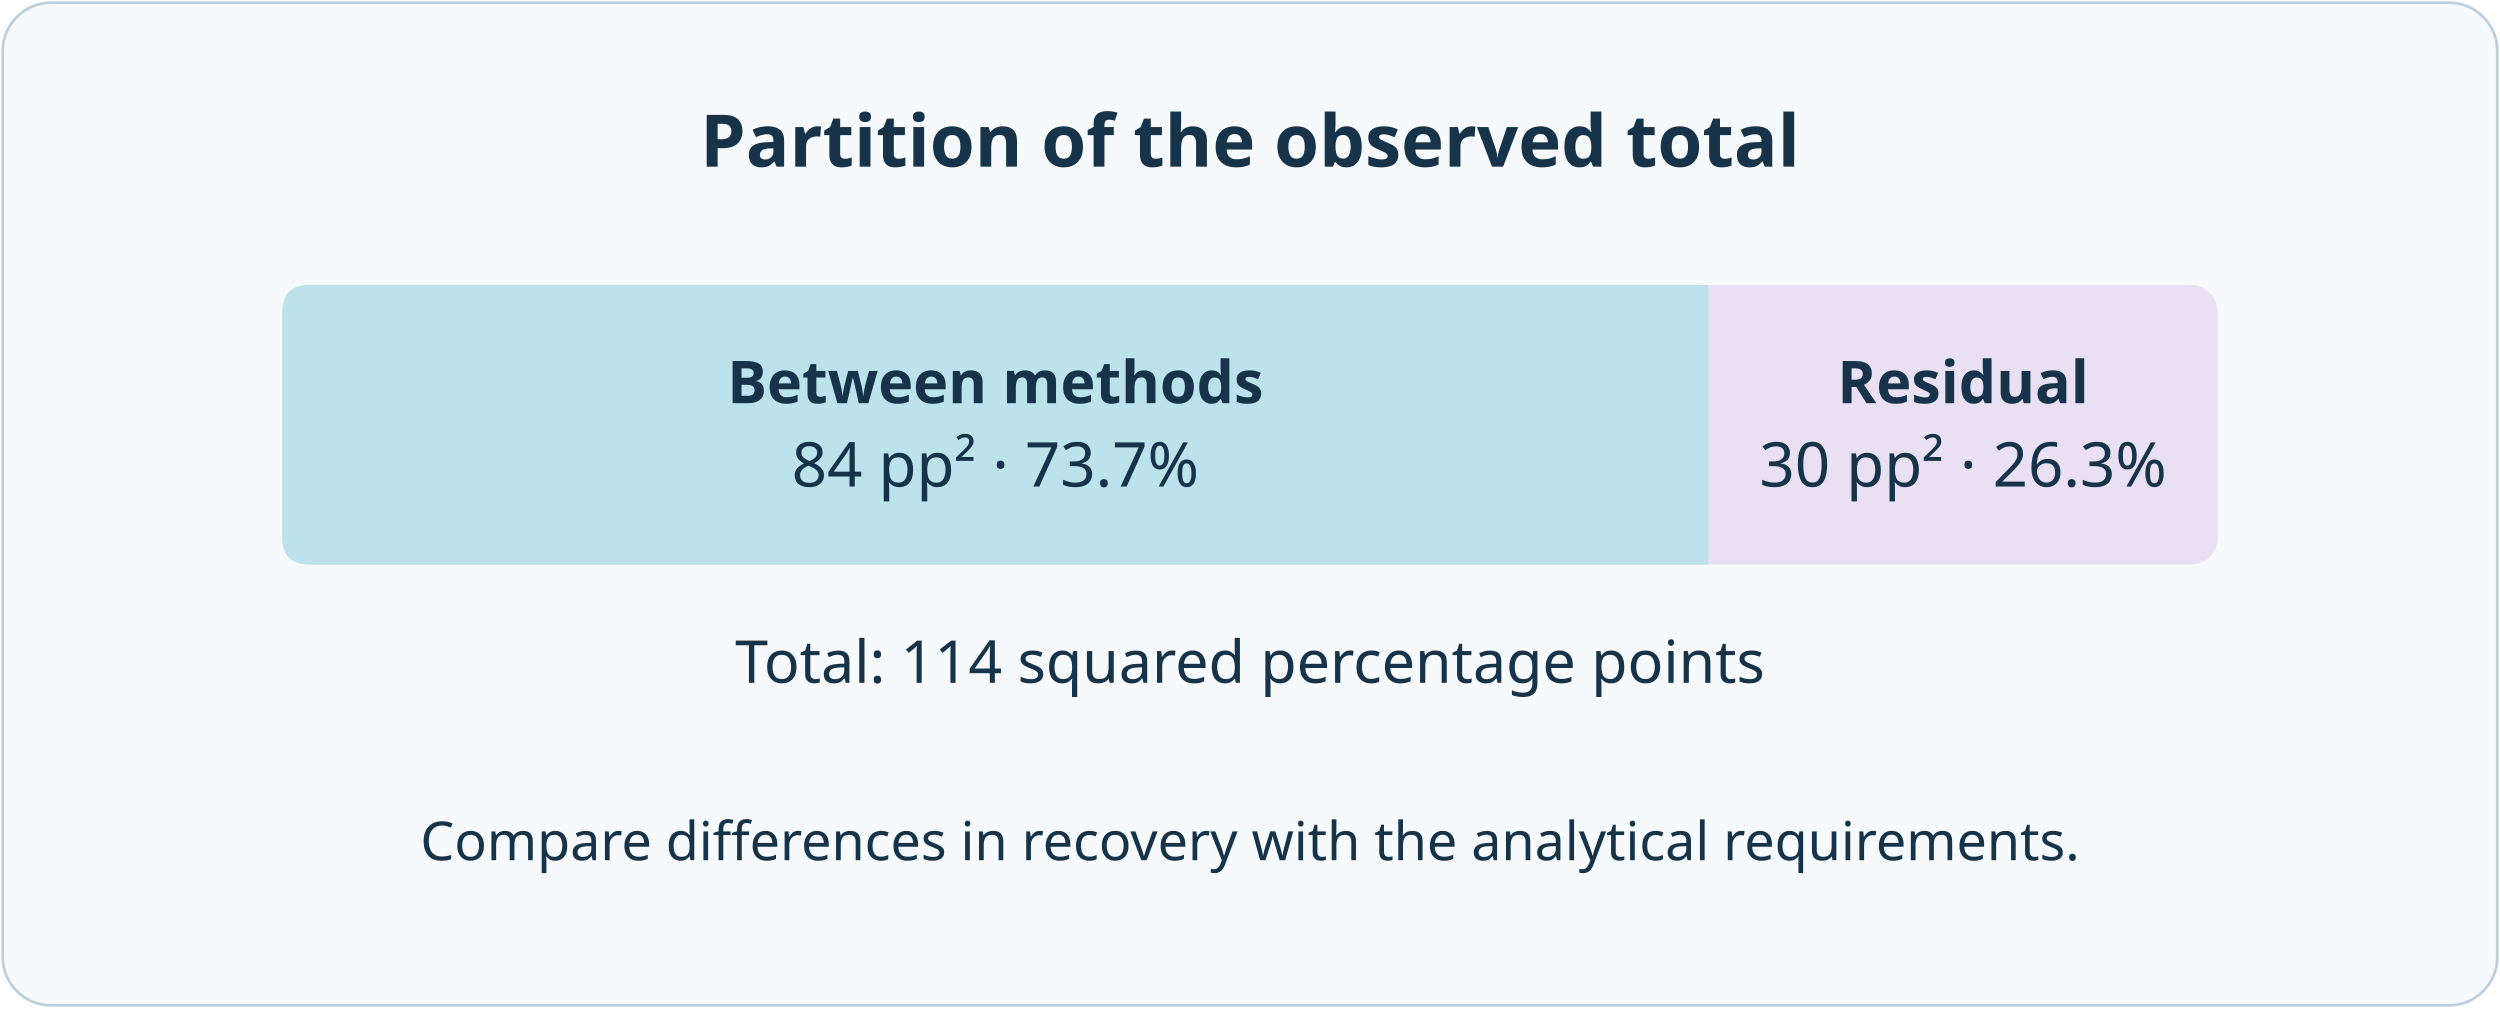
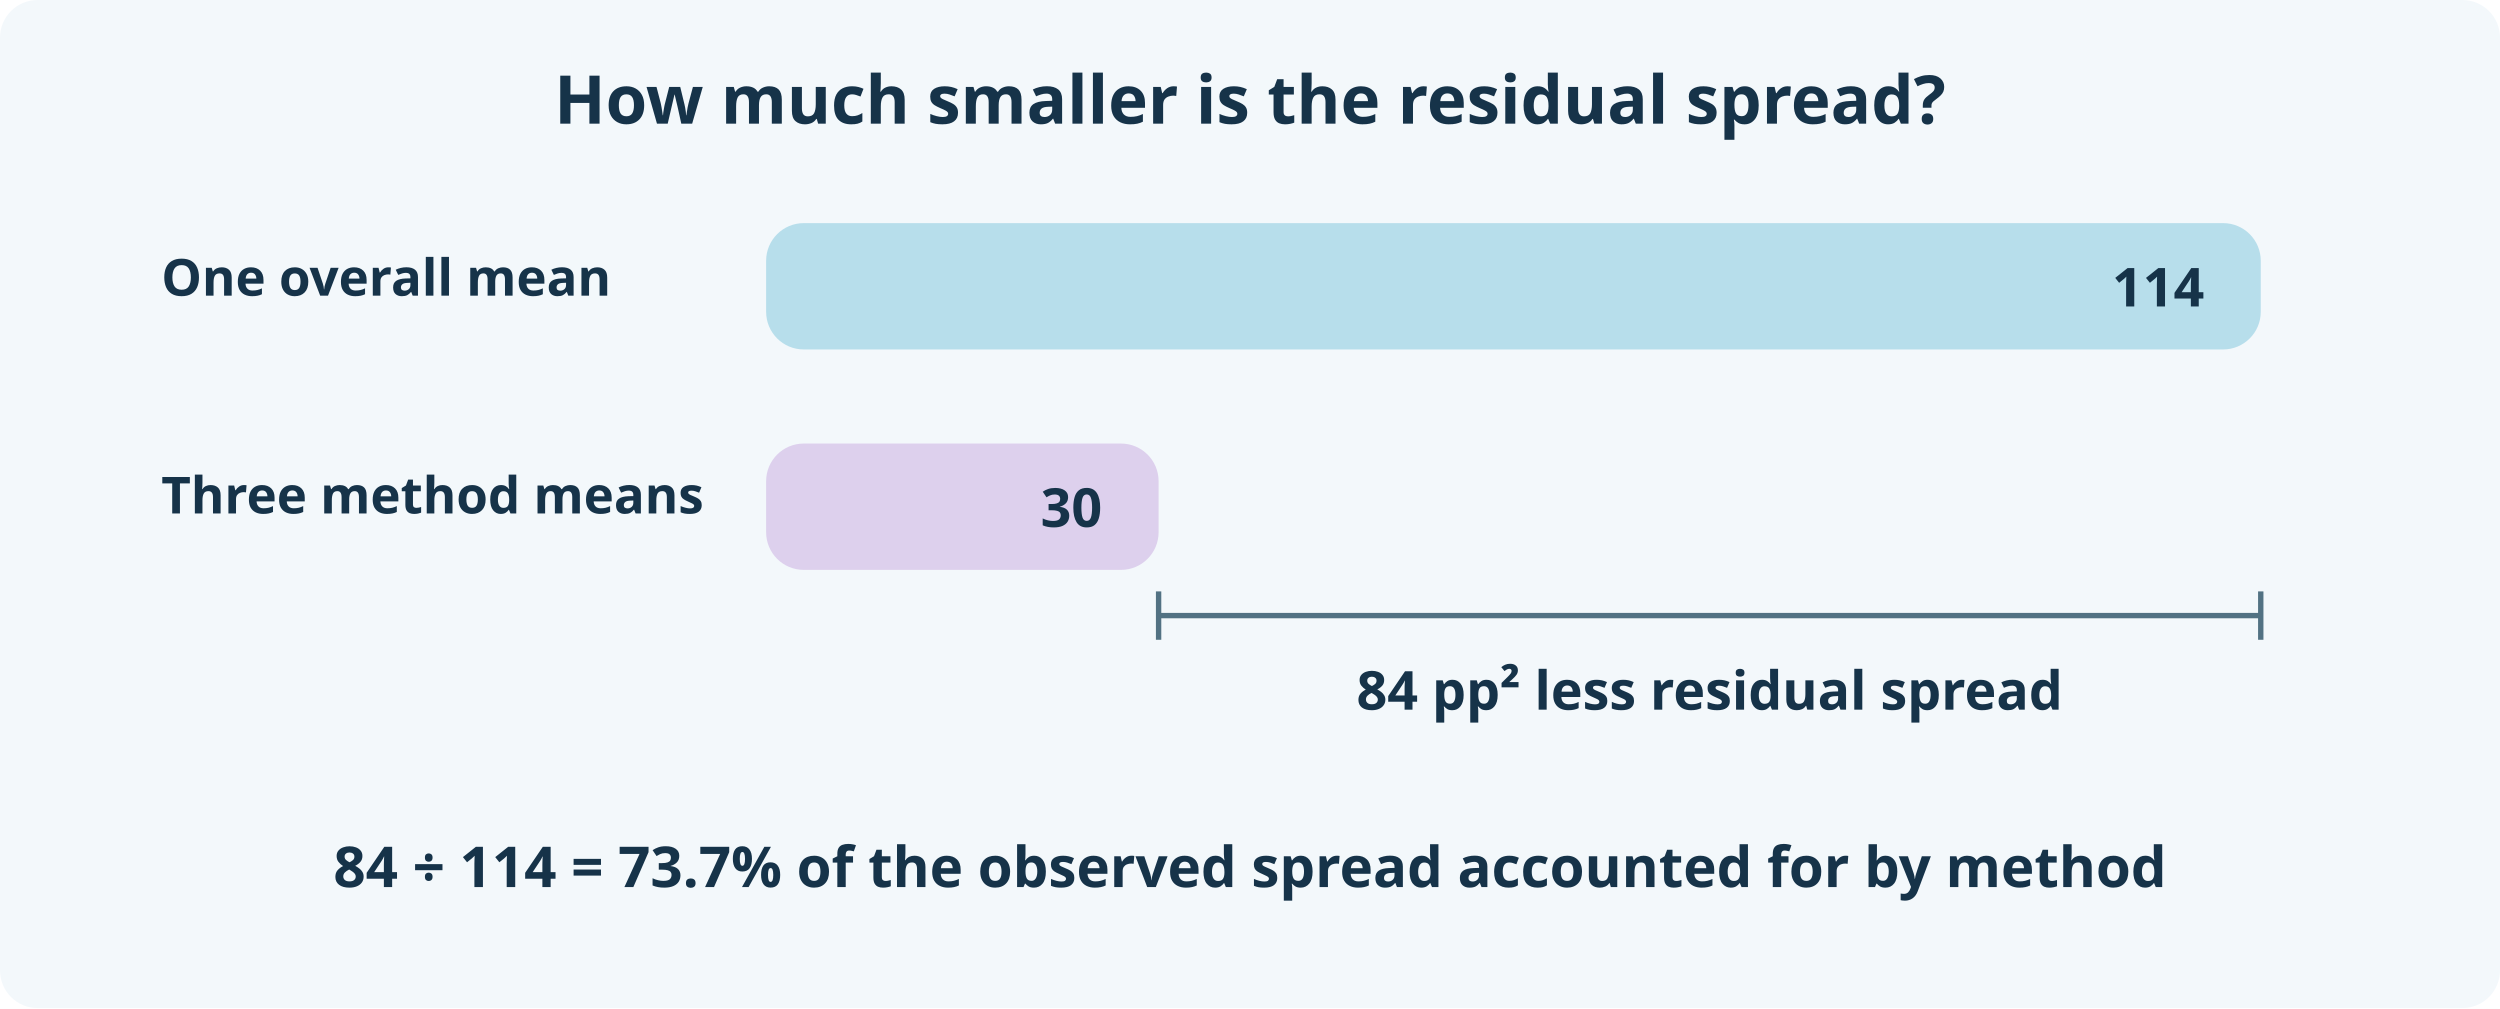
<svg xmlns="http://www.w3.org/2000/svg" viewBox="0 0 930 375" role="img" aria-labelledby="title desc">
-   <rect x="1" y="1" width="928" height="373" rx="18" fill="#f7fafc" stroke="#bdcfdc" />
+   <rect x="0" y="0" width="930" height="375" rx="14" fill="#f3f8fb" />
  <g font-family="system-ui, sans-serif">
-     <text x="465" y="62" text-anchor="middle" font-size="27" font-weight="700" fill="#163349">Partition of the observed total</text>
-     <rect x="105" y="106" width="720" height="104" rx="10" fill="#e9e1f3" />
-     <path d="M115 106H635.526V210H115Q105 210 105 200V116Q105 106 115 106Z" fill="#bce3eb" />
-     <text x="370.263" y="150" text-anchor="middle" font-size="22" font-weight="700" fill="#163349">Between methods</text>
-     <text x="370.263" y="181" text-anchor="middle" font-size="23" font-weight="500" fill="#163349">84 pp²  ·  73.7%</text>
-     <text x="730.263" y="150" text-anchor="middle" font-size="22" font-weight="700" fill="#163349">Residual</text>
-     <text x="730.263" y="181" text-anchor="middle" font-size="23" font-weight="500" fill="#163349">30 pp²  ·  26.3%</text>
-     <text x="465" y="254" text-anchor="middle" font-size="22" font-weight="500" fill="#163349">Total: 114 squared percentage points</text>
-     <text x="465" y="320" text-anchor="middle" font-size="20" font-weight="500" fill="#163349">Compare differences in recovery with the analytical requirements.</text>
+     <text x="465" y="46" text-anchor="middle" font-size="25" font-weight="700" fill="#163349">How much smaller is the residual spread?</text>
+     <text x="60" y="110" text-anchor="start" font-size="19" font-weight="700" fill="#163349">One overall mean</text>
+     <rect x="285" y="83" width="556" height="47" rx="14" fill="#b7deeb" />
+     <text x="820" y="114" text-anchor="end" font-size="20" font-weight="700" fill="#163349">114</text>
+     <text x="60" y="191" text-anchor="start" font-size="19" font-weight="700" fill="#163349">Three method means</text>
+     <rect x="285" y="165" width="146" height="47" rx="14" fill="#ddd0ed" />
+     <text x="410" y="196" text-anchor="end" font-size="20" font-weight="700" fill="#163349">30</text>
+     <line x1="431.00" y1="229.00" x2="841.00" y2="229.00" stroke="#527283" stroke-width="2" />
+     <line x1="431.00" y1="220.00" x2="431.00" y2="238.00" stroke="#527283" stroke-width="2" />
+     <line x1="841.00" y1="220.00" x2="841.00" y2="238.00" stroke="#527283" stroke-width="2" />
+     <text x="636" y="264" text-anchor="middle" font-size="20" font-weight="700" fill="#163349">84 pp² less residual spread</text>
+     <text x="465" y="330" text-anchor="middle" font-size="21" font-weight="700" fill="#163349">84 ÷ 114 = 73.7% of the observed spread accounted for by method</text>
  </g>
</svg>
